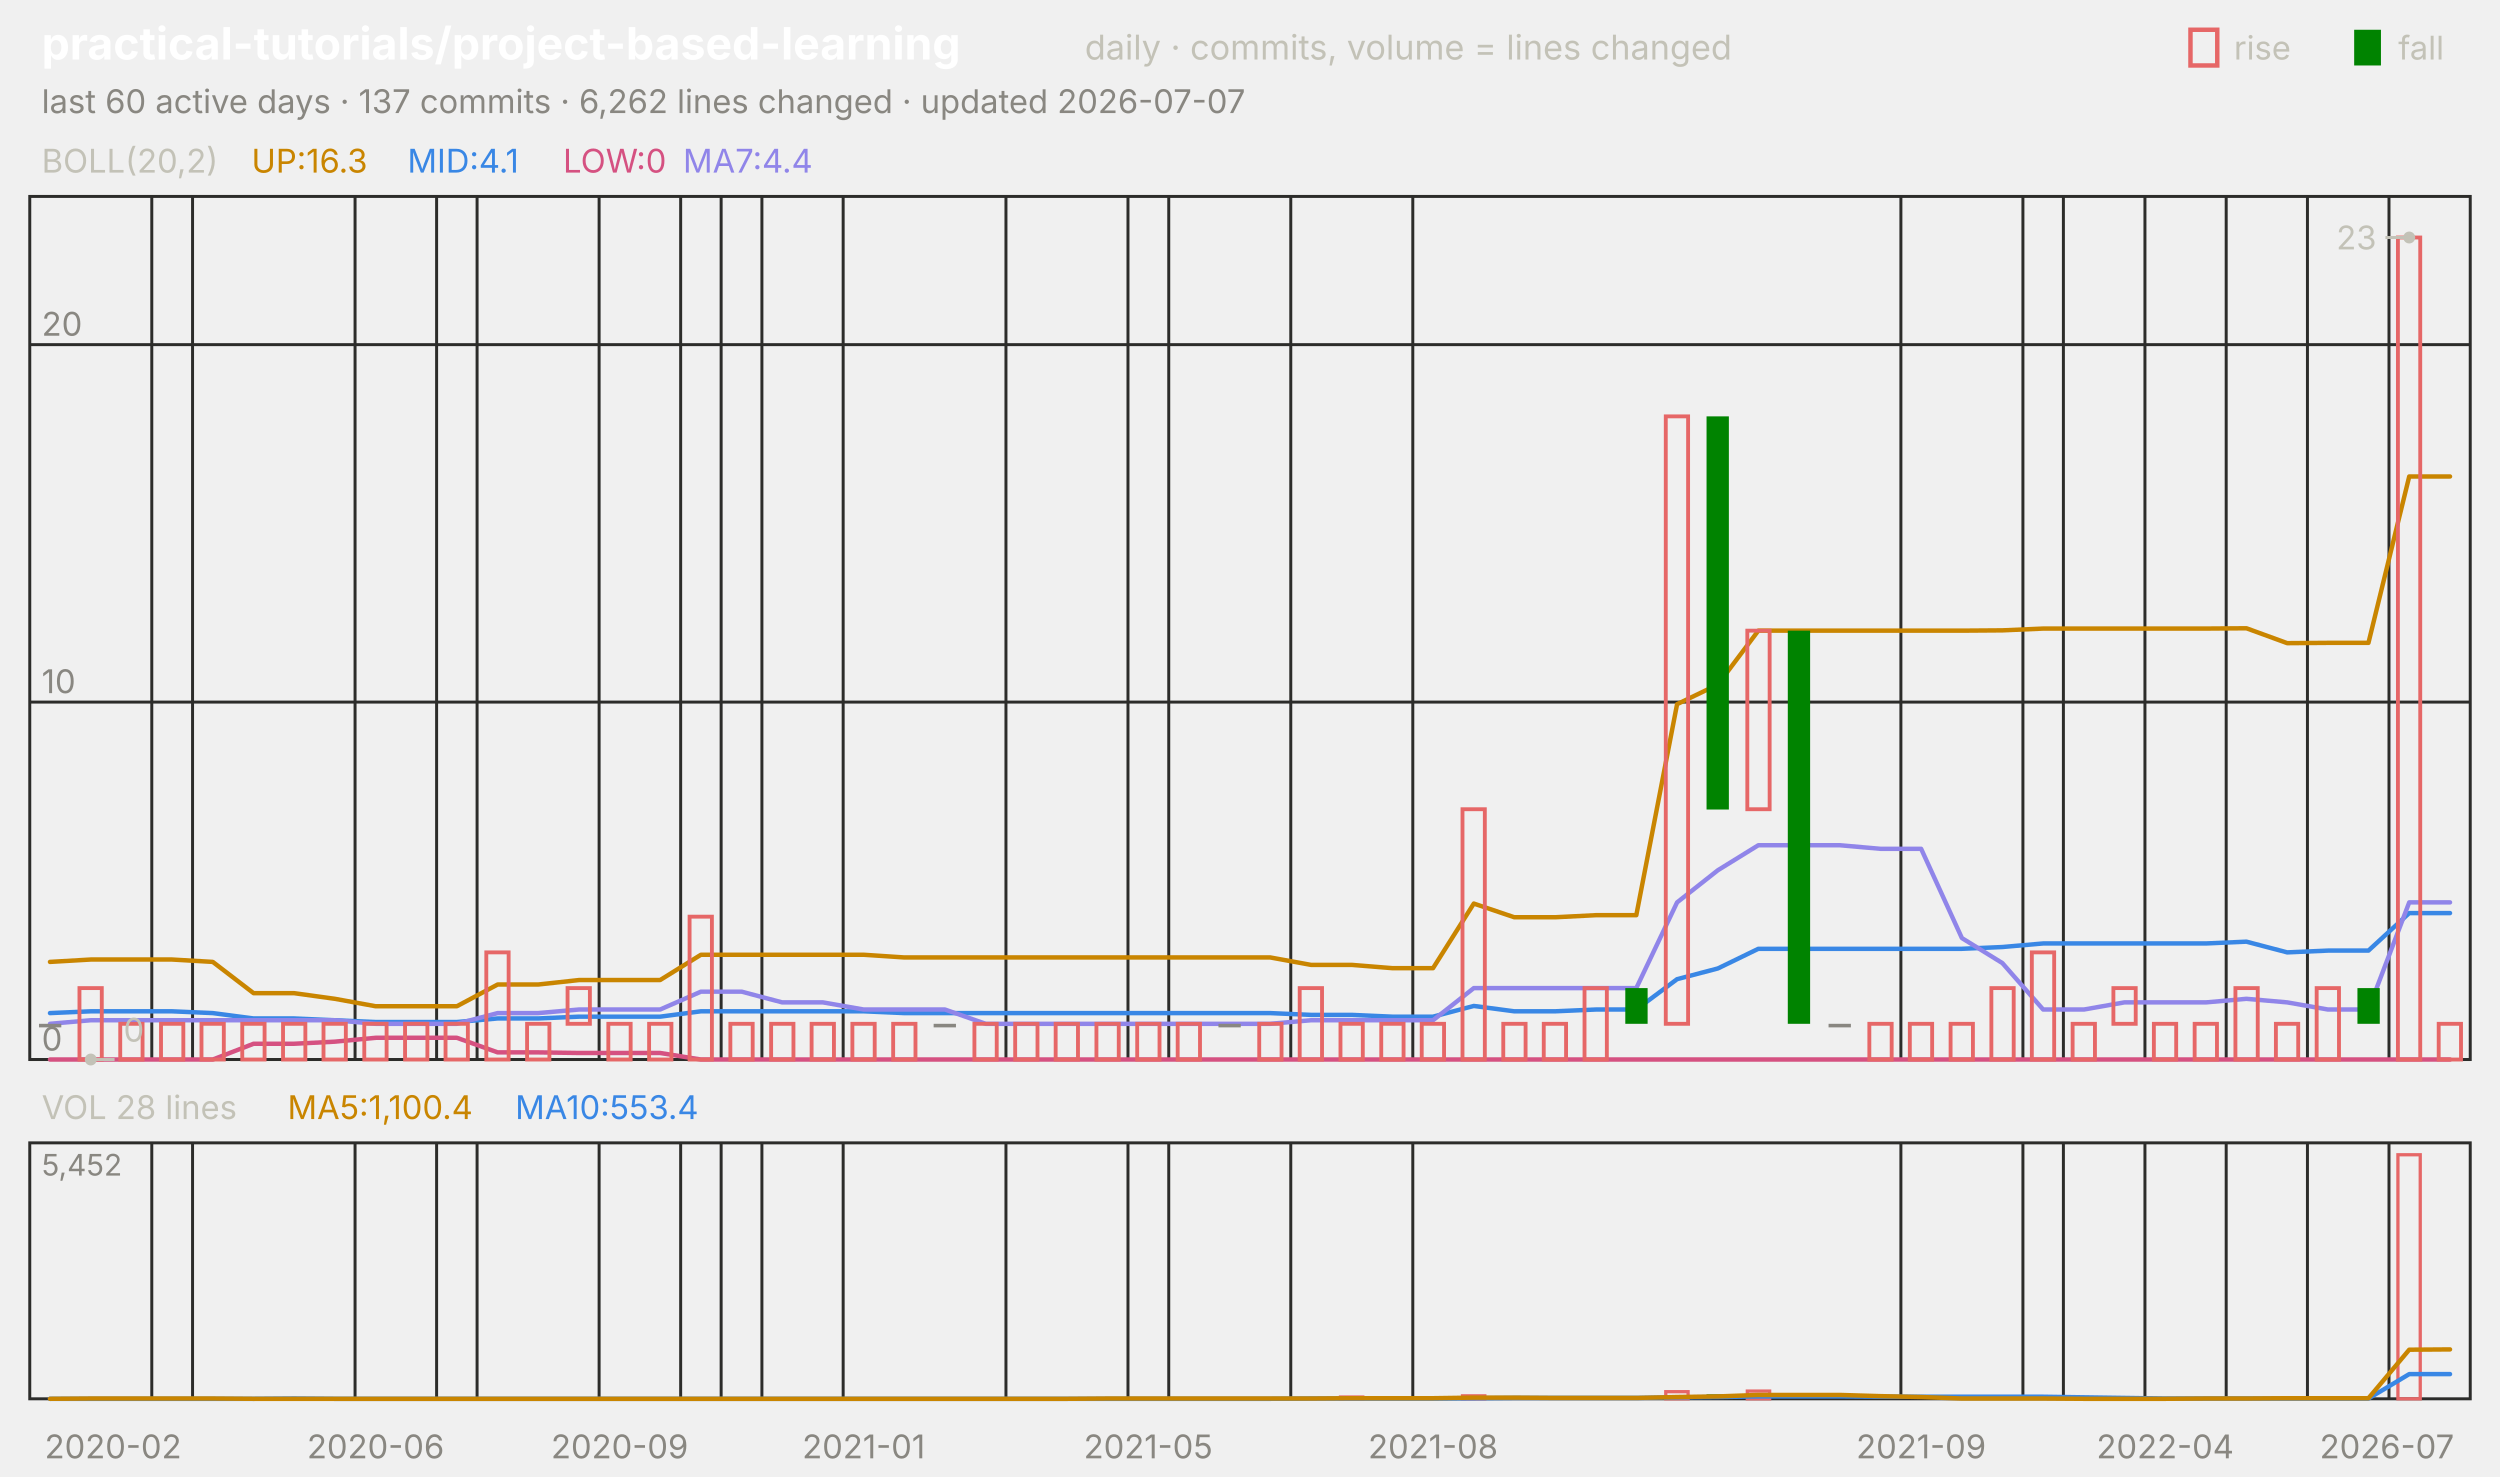
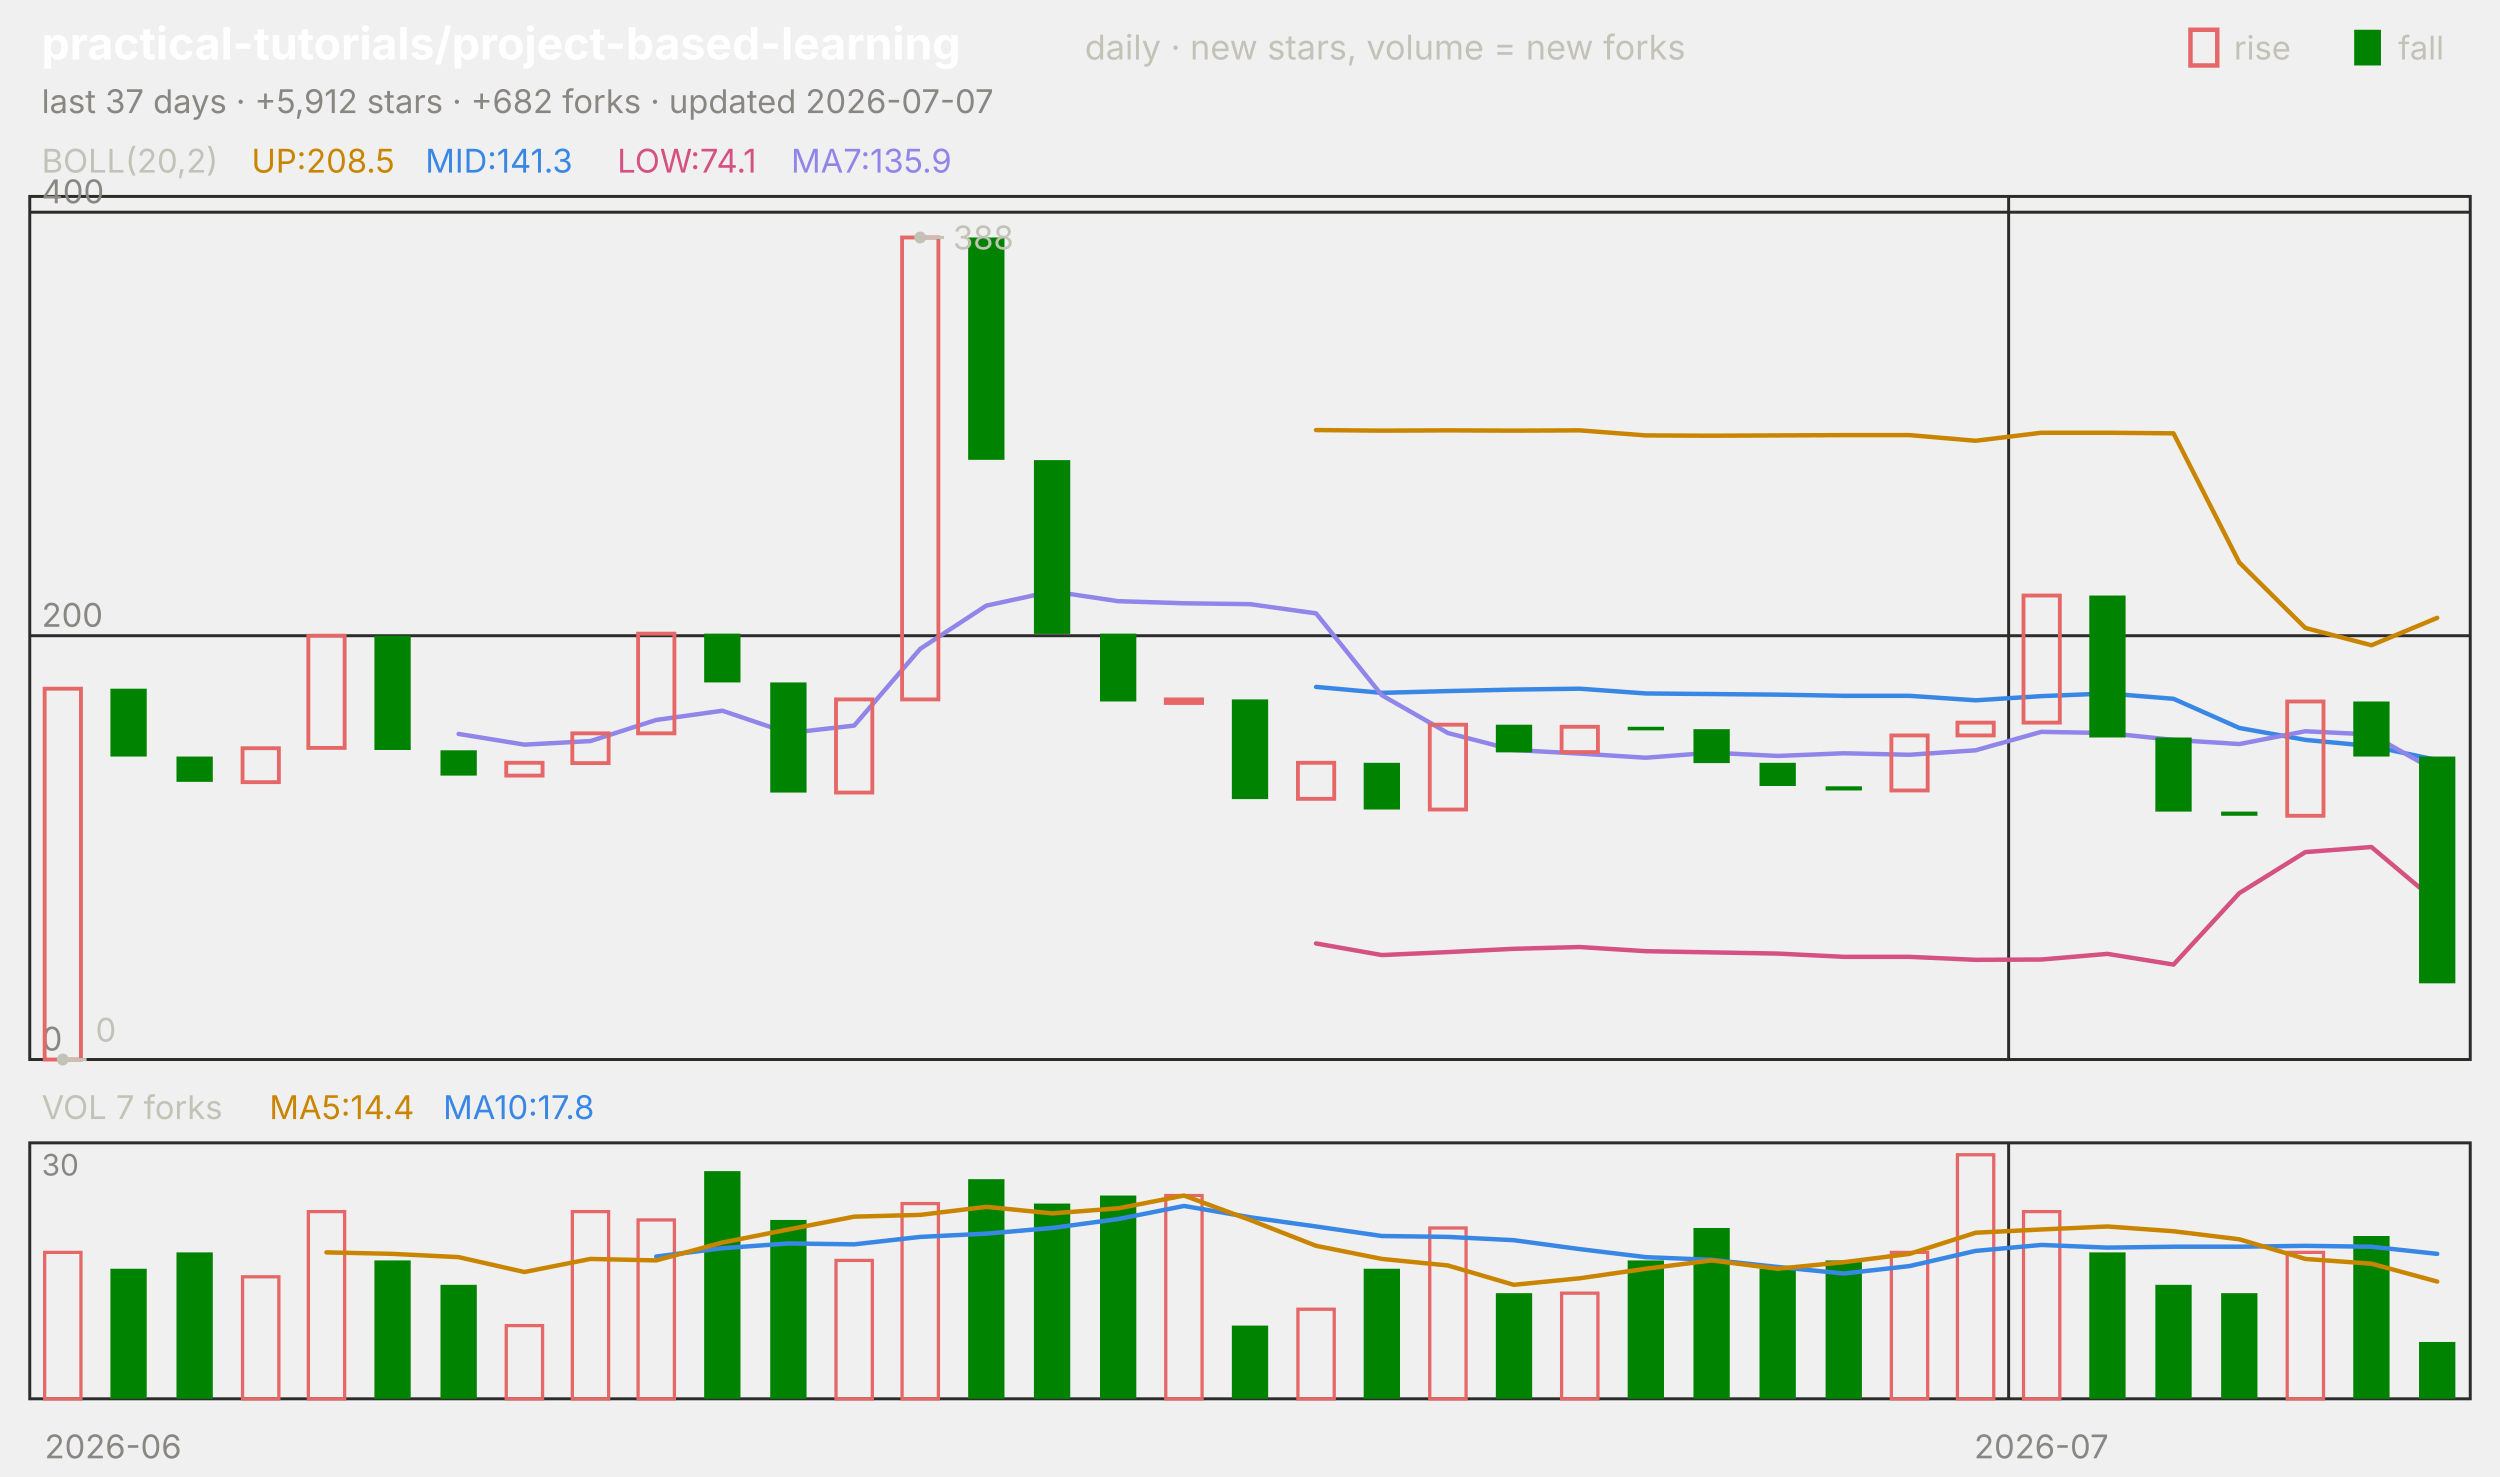
<svg xmlns="http://www.w3.org/2000/svg" viewBox="0 0 840 496" width="840" height="496" font-family="-apple-system,'Segoe UI',system-ui,sans-serif" role="img" aria-label="practical-tutorials/project-based-learning candlestick chart">
  <text x="14.0" y="20.0" font-size="15" fill="#ffffff" font-weight="650">practical-tutorials/project-based-learning</text>
-   <text x="364.5" y="20.0" font-size="11.5" fill="#c3c2b7">daily · commits, volume = lines changed</text>
+   <text x="364.5" y="20.0" font-size="11.5" fill="#c3c2b7">daily · new stars, volume = new forks</text>
  <text x="805.8" y="20.0" font-size="11.0" fill="#c3c2b7">fall</text>
  <rect x="791" y="10" width="9" height="12" fill="#008300" />
  <text x="750.6" y="20.0" font-size="11.0" fill="#c3c2b7">rise</text>
  <rect x="736" y="10" width="9" height="12" fill="none" stroke="#e66767" stroke-width="1.5" />
-   <text x="14.0" y="38.0" font-size="11.0" fill="#898781">last 60 active days · 137 commits · 6,262 lines changed · updated 2026-07-07</text>
+   <text x="14.0" y="38.0" font-size="11.0" fill="#898781">last 37 days · +5,912 stars · +682 forks · updated 2026-07-07</text>
  <rect x="10" y="66" width="820" height="290" fill="none" stroke="#2c2c2a" />
  <rect x="10" y="384" width="820" height="86" fill="none" stroke="#2c2c2a" />
-   <text x="38.0" y="490.0" font-size="11.0" fill="#898781" text-anchor="middle">2020-02</text>
-   <line x1="51.0" y1="66.0" x2="51.0" y2="356.0" stroke="#2c2c2a" stroke-width="1.0" />
-   <line x1="51.0" y1="384.0" x2="51.0" y2="470.0" stroke="#2c2c2a" stroke-width="1.0" />
-   <line x1="64.7" y1="66.0" x2="64.7" y2="356.0" stroke="#2c2c2a" stroke-width="1.0" />
-   <line x1="64.7" y1="384.0" x2="64.7" y2="470.0" stroke="#2c2c2a" stroke-width="1.0" />
-   <line x1="119.3" y1="66.0" x2="119.3" y2="356.0" stroke="#2c2c2a" stroke-width="1.0" />
-   <line x1="119.3" y1="384.0" x2="119.3" y2="470.0" stroke="#2c2c2a" stroke-width="1.0" />
-   <text x="126.2" y="490.0" font-size="11.0" fill="#898781" text-anchor="middle">2020-06</text>
-   <line x1="146.7" y1="66.0" x2="146.7" y2="356.0" stroke="#2c2c2a" stroke-width="1.0" />
-   <line x1="146.7" y1="384.0" x2="146.7" y2="470.0" stroke="#2c2c2a" stroke-width="1.0" />
-   <line x1="160.3" y1="66.0" x2="160.3" y2="356.0" stroke="#2c2c2a" stroke-width="1.0" />
-   <line x1="160.3" y1="384.0" x2="160.3" y2="470.0" stroke="#2c2c2a" stroke-width="1.0" />
-   <line x1="201.3" y1="66.0" x2="201.3" y2="356.0" stroke="#2c2c2a" stroke-width="1.0" />
-   <line x1="201.3" y1="384.0" x2="201.3" y2="470.0" stroke="#2c2c2a" stroke-width="1.0" />
-   <text x="208.2" y="490.0" font-size="11.0" fill="#898781" text-anchor="middle">2020-09</text>
-   <line x1="228.7" y1="66.0" x2="228.7" y2="356.0" stroke="#2c2c2a" stroke-width="1.0" />
-   <line x1="228.7" y1="384.0" x2="228.7" y2="470.0" stroke="#2c2c2a" stroke-width="1.0" />
-   <line x1="242.3" y1="66.0" x2="242.3" y2="356.0" stroke="#2c2c2a" stroke-width="1.0" />
-   <line x1="242.3" y1="384.0" x2="242.3" y2="470.0" stroke="#2c2c2a" stroke-width="1.0" />
-   <line x1="256.0" y1="66.0" x2="256.0" y2="356.0" stroke="#2c2c2a" stroke-width="1.0" />
-   <line x1="256.0" y1="384.0" x2="256.0" y2="470.0" stroke="#2c2c2a" stroke-width="1.0" />
-   <line x1="283.3" y1="66.0" x2="283.3" y2="356.0" stroke="#2c2c2a" stroke-width="1.0" />
-   <line x1="283.3" y1="384.0" x2="283.3" y2="470.0" stroke="#2c2c2a" stroke-width="1.0" />
-   <text x="290.2" y="490.0" font-size="11.0" fill="#898781" text-anchor="middle">2021-01</text>
-   <line x1="338.0" y1="66.0" x2="338.0" y2="356.0" stroke="#2c2c2a" stroke-width="1.0" />
-   <line x1="338.0" y1="384.0" x2="338.0" y2="470.0" stroke="#2c2c2a" stroke-width="1.0" />
-   <line x1="379.0" y1="66.0" x2="379.0" y2="356.0" stroke="#2c2c2a" stroke-width="1.0" />
-   <line x1="379.0" y1="384.0" x2="379.0" y2="470.0" stroke="#2c2c2a" stroke-width="1.0" />
-   <text x="385.8" y="490.0" font-size="11.0" fill="#898781" text-anchor="middle">2021-05</text>
-   <line x1="392.7" y1="66.0" x2="392.7" y2="356.0" stroke="#2c2c2a" stroke-width="1.0" />
-   <line x1="392.7" y1="384.0" x2="392.7" y2="470.0" stroke="#2c2c2a" stroke-width="1.0" />
-   <line x1="433.7" y1="66.0" x2="433.7" y2="356.0" stroke="#2c2c2a" stroke-width="1.0" />
-   <line x1="433.7" y1="384.0" x2="433.7" y2="470.0" stroke="#2c2c2a" stroke-width="1.0" />
-   <line x1="474.7" y1="66.0" x2="474.7" y2="356.0" stroke="#2c2c2a" stroke-width="1.0" />
-   <line x1="474.7" y1="384.0" x2="474.7" y2="470.0" stroke="#2c2c2a" stroke-width="1.0" />
-   <text x="481.5" y="490.0" font-size="11.0" fill="#898781" text-anchor="middle">2021-08</text>
-   <line x1="638.7" y1="66.0" x2="638.7" y2="356.0" stroke="#2c2c2a" stroke-width="1.0" />
-   <line x1="638.7" y1="384.0" x2="638.7" y2="470.0" stroke="#2c2c2a" stroke-width="1.0" />
-   <text x="645.5" y="490.0" font-size="11.0" fill="#898781" text-anchor="middle">2021-09</text>
-   <line x1="679.7" y1="66.0" x2="679.7" y2="356.0" stroke="#2c2c2a" stroke-width="1.0" />
-   <line x1="679.7" y1="384.0" x2="679.7" y2="470.0" stroke="#2c2c2a" stroke-width="1.0" />
-   <line x1="693.3" y1="66.0" x2="693.3" y2="356.0" stroke="#2c2c2a" stroke-width="1.0" />
-   <line x1="693.3" y1="384.0" x2="693.3" y2="470.0" stroke="#2c2c2a" stroke-width="1.0" />
-   <line x1="720.7" y1="66.0" x2="720.7" y2="356.0" stroke="#2c2c2a" stroke-width="1.0" />
-   <line x1="720.7" y1="384.0" x2="720.7" y2="470.0" stroke="#2c2c2a" stroke-width="1.0" />
-   <text x="727.5" y="490.0" font-size="11.0" fill="#898781" text-anchor="middle">2022-04</text>
-   <line x1="748.0" y1="66.0" x2="748.0" y2="356.0" stroke="#2c2c2a" stroke-width="1.0" />
-   <line x1="748.0" y1="384.0" x2="748.0" y2="470.0" stroke="#2c2c2a" stroke-width="1.0" />
-   <line x1="775.3" y1="66.0" x2="775.3" y2="356.0" stroke="#2c2c2a" stroke-width="1.0" />
-   <line x1="775.3" y1="384.0" x2="775.3" y2="470.0" stroke="#2c2c2a" stroke-width="1.0" />
-   <line x1="802.7" y1="66.0" x2="802.7" y2="356.0" stroke="#2c2c2a" stroke-width="1.0" />
-   <line x1="802.7" y1="384.0" x2="802.7" y2="470.0" stroke="#2c2c2a" stroke-width="1.0" />
-   <text x="802.0" y="490.0" font-size="11.0" fill="#898781" text-anchor="middle">2026-07</text>
+   <text x="38.0" y="490.0" font-size="11.0" fill="#898781" text-anchor="middle">2026-06</text>
+   <line x1="674.9" y1="66.0" x2="674.9" y2="356.0" stroke="#2c2c2a" stroke-width="1.0" />
+   <line x1="674.9" y1="384.0" x2="674.9" y2="470.0" stroke="#2c2c2a" stroke-width="1.0" />
+   <text x="685.9" y="490.0" font-size="11.0" fill="#898781" text-anchor="middle">2026-07</text>
  <text x="14.0" y="58.0" font-size="11.0" fill="#c3c2b7">BOLL(20,2)</text>
-   <text x="84.5" y="58.0" font-size="11.0" fill="#c98500">UP:16.3</text>
-   <text x="136.9" y="58.0" font-size="11.0" fill="#3987e5">MID:4.1</text>
-   <text x="189.2" y="58.0" font-size="11.0" fill="#d55181">LOW:0</text>
-   <text x="229.5" y="58.0" font-size="11.0" fill="#9085e9">MA7:4.4</text>
+   <text x="84.5" y="58.0" font-size="11.0" fill="#c98500">UP:208.5</text>
+   <text x="142.9" y="58.0" font-size="11.0" fill="#3987e5">MID:141.3</text>
+   <text x="207.4" y="58.0" font-size="11.0" fill="#d55181">LOW:74.1</text>
+   <text x="265.8" y="58.0" font-size="11.0" fill="#9085e9">MA7:135.9</text>
  <line x1="10.0" y1="356.0" x2="830.0" y2="356.0" stroke="#2c2c2a" stroke-width="1.0" />
  <text x="14.0" y="353.0" font-size="11.0" fill="#898781">0</text>
-   <line x1="10.0" y1="235.9" x2="830.0" y2="235.9" stroke="#2c2c2a" stroke-width="1.0" />
-   <text x="14.0" y="232.9" font-size="11.0" fill="#898781">10</text>
-   <line x1="10.0" y1="115.8" x2="830.0" y2="115.8" stroke="#2c2c2a" stroke-width="1.0" />
-   <text x="14.0" y="112.8" font-size="11.0" fill="#898781">20</text>
-   <polyline points="16.8,323.2 30.5,322.4 44.2,322.4 57.8,322.4 71.5,323.2 85.2,333.7 98.8,333.7 112.5,335.6 126.2,338.1 139.8,338.1 153.5,338.1 167.2,330.8 180.8,330.8 194.5,329.3 208.2,329.3 221.8,329.3 235.5,320.8 249.2,320.8 262.8,320.8 276.5,320.8 290.2,320.8 303.8,321.7 317.5,321.7 331.2,321.7 344.8,321.7 358.5,321.7 372.2,321.7 385.8,321.7 399.5,321.7 413.2,321.7 426.8,321.7 440.5,324.2 454.2,324.2 467.8,325.3 481.5,325.3 495.2,303.6 508.8,308.2 522.5,308.2 536.2,307.5 549.8,307.5 563.5,236.6 577.2,230.0 590.8,211.9 604.5,211.9 618.2,211.9 631.8,211.9 645.5,211.9 659.2,211.9 672.8,211.8 686.5,211.2 700.2,211.2 713.8,211.2 727.5,211.2 741.2,211.2 754.8,211.1 768.5,216.1 782.2,216.0 795.8,216.0 809.5,160.1 823.2,160.1" fill="none" stroke="#c98500" stroke-width="1.5" stroke-linejoin="round" stroke-linecap="round" />
-   <polyline points="16.8,340.4 30.5,339.8 44.2,339.8 57.8,339.8 71.5,340.4 85.2,342.2 98.8,342.2 112.5,342.8 126.2,343.4 139.8,343.4 153.5,343.4 167.2,342.2 180.8,342.2 194.5,341.6 208.2,341.6 221.8,341.6 235.5,339.8 249.2,339.8 262.8,339.8 276.5,339.8 290.2,339.8 303.8,340.4 317.5,340.4 331.2,340.4 344.8,340.4 358.5,340.4 372.2,340.4 385.8,340.4 399.5,340.4 413.2,340.4 426.8,340.4 440.5,341.0 454.2,341.0 467.8,341.6 481.5,341.6 495.2,338.0 508.8,339.8 522.5,339.8 536.2,339.2 549.8,339.2 563.5,329.0 577.2,325.4 590.8,318.8 604.5,318.8 618.2,318.8 631.8,318.8 645.5,318.8 659.2,318.8 672.8,318.2 686.5,317.0 700.2,317.0 713.8,317.0 727.5,317.0 741.2,317.0 754.8,316.4 768.5,320.0 782.2,319.4 795.8,319.4 809.5,306.8 823.2,306.8" fill="none" stroke="#3987e5" stroke-width="1.5" stroke-linejoin="round" stroke-linecap="round" />
-   <polyline points="16.8,356.0 30.5,356.0 44.2,356.0 57.8,356.0 71.5,356.0 85.2,350.7 98.8,350.7 112.5,350.0 126.2,348.7 139.8,348.7 153.5,348.7 167.2,353.6 180.8,353.6 194.5,353.8 208.2,353.8 221.8,353.8 235.5,356.0 249.2,356.0 262.8,356.0 276.5,356.0 290.2,356.0 303.8,356.0 317.5,356.0 331.2,356.0 344.8,356.0 358.5,356.0 372.2,356.0 385.8,356.0 399.5,356.0 413.2,356.0 426.8,356.0 440.5,356.0 454.2,356.0 467.8,356.0 481.5,356.0 495.2,356.0 508.8,356.0 522.5,356.0 536.2,356.0 549.8,356.0 563.5,356.0 577.2,356.0 590.8,356.0 604.5,356.0 618.2,356.0 631.8,356.0 645.5,356.0 659.2,356.0 672.8,356.0 686.5,356.0 700.2,356.0 713.8,356.0 727.5,356.0 741.2,356.0 754.8,356.0 768.5,356.0 782.2,356.0 795.8,356.0 809.5,356.0 823.2,356.0" fill="none" stroke="#d55181" stroke-width="1.5" stroke-linejoin="round" stroke-linecap="round" />
-   <polyline points="16.8,344.0 30.5,342.8 44.2,342.8 57.8,342.8 71.5,342.8 85.2,342.8 98.8,342.8 112.5,342.8 126.2,344.0 139.8,344.0 153.5,344.0 167.2,340.4 180.8,340.4 194.5,339.2 208.2,339.2 221.8,339.2 235.5,333.2 249.2,333.2 262.8,336.8 276.5,336.8 290.2,339.2 303.8,339.2 317.5,339.2 331.2,344.0 344.8,344.0 358.5,344.0 372.2,344.0 385.8,344.0 399.5,344.0 413.2,344.0 426.8,344.0 440.5,342.8 454.2,342.8 467.8,342.8 481.5,342.8 495.2,332.0 508.8,332.0 522.5,332.0 536.2,332.0 549.8,332.0 563.5,303.2 577.2,292.4 590.8,284.0 604.5,284.0 618.2,284.0 631.8,285.2 645.5,285.2 659.2,315.2 672.8,323.6 686.5,339.2 700.2,339.2 713.8,336.8 727.5,336.8 741.2,336.8 754.8,335.6 768.5,336.8 782.2,339.2 795.8,339.2 809.5,303.2 823.2,303.2" fill="none" stroke="#9085e9" stroke-width="1.5" stroke-linejoin="round" stroke-linecap="round" />
-   <rect x="13.1" y="344.0" width="7.5" height="1.2" fill="#898781" />
-   <rect x="26.7" y="332.0" width="7.5" height="24.0" fill="none" stroke="#e66767" stroke-width="1.3" />
-   <rect x="40.4" y="344.0" width="7.5" height="12.0" fill="none" stroke="#e66767" stroke-width="1.3" />
-   <rect x="54.1" y="344.0" width="7.5" height="12.0" fill="none" stroke="#e66767" stroke-width="1.3" />
-   <rect x="67.7" y="344.0" width="7.5" height="12.0" fill="none" stroke="#e66767" stroke-width="1.3" />
-   <rect x="81.4" y="344.0" width="7.5" height="12.0" fill="none" stroke="#e66767" stroke-width="1.3" />
-   <rect x="95.1" y="344.0" width="7.5" height="12.0" fill="none" stroke="#e66767" stroke-width="1.3" />
-   <rect x="108.7" y="344.0" width="7.5" height="12.0" fill="none" stroke="#e66767" stroke-width="1.3" />
-   <rect x="122.4" y="344.0" width="7.5" height="12.0" fill="none" stroke="#e66767" stroke-width="1.3" />
-   <rect x="136.1" y="344.0" width="7.5" height="12.0" fill="none" stroke="#e66767" stroke-width="1.3" />
-   <rect x="149.7" y="344.0" width="7.5" height="12.0" fill="none" stroke="#e66767" stroke-width="1.3" />
-   <rect x="163.4" y="320.0" width="7.5" height="36.0" fill="none" stroke="#e66767" stroke-width="1.3" />
-   <rect x="177.1" y="344.0" width="7.5" height="12.0" fill="none" stroke="#e66767" stroke-width="1.3" />
-   <rect x="190.7" y="332.0" width="7.5" height="12.0" fill="none" stroke="#e66767" stroke-width="1.3" />
-   <rect x="204.4" y="344.0" width="7.5" height="12.0" fill="none" stroke="#e66767" stroke-width="1.3" />
-   <rect x="218.1" y="344.0" width="7.5" height="12.0" fill="none" stroke="#e66767" stroke-width="1.3" />
-   <rect x="231.7" y="308.0" width="7.5" height="48.0" fill="none" stroke="#e66767" stroke-width="1.3" />
-   <rect x="245.4" y="344.0" width="7.5" height="12.0" fill="none" stroke="#e66767" stroke-width="1.3" />
-   <rect x="259.1" y="344.0" width="7.5" height="12.0" fill="none" stroke="#e66767" stroke-width="1.3" />
-   <rect x="272.7" y="344.0" width="7.5" height="12.0" fill="none" stroke="#e66767" stroke-width="1.3" />
-   <rect x="286.4" y="344.0" width="7.5" height="12.0" fill="none" stroke="#e66767" stroke-width="1.3" />
-   <rect x="300.1" y="344.0" width="7.5" height="12.0" fill="none" stroke="#e66767" stroke-width="1.3" />
-   <rect x="313.7" y="344.0" width="7.5" height="1.2" fill="#898781" />
-   <rect x="327.4" y="344.0" width="7.5" height="12.0" fill="none" stroke="#e66767" stroke-width="1.3" />
-   <rect x="341.1" y="344.0" width="7.5" height="12.0" fill="none" stroke="#e66767" stroke-width="1.3" />
-   <rect x="354.7" y="344.0" width="7.5" height="12.0" fill="none" stroke="#e66767" stroke-width="1.3" />
-   <rect x="368.4" y="344.0" width="7.5" height="12.0" fill="none" stroke="#e66767" stroke-width="1.3" />
-   <rect x="382.1" y="344.0" width="7.5" height="12.0" fill="none" stroke="#e66767" stroke-width="1.3" />
-   <rect x="395.7" y="344.0" width="7.5" height="12.0" fill="none" stroke="#e66767" stroke-width="1.3" />
-   <rect x="409.4" y="344.0" width="7.5" height="1.2" fill="#898781" />
-   <rect x="423.1" y="344.0" width="7.5" height="12.0" fill="none" stroke="#e66767" stroke-width="1.3" />
-   <rect x="436.7" y="332.0" width="7.5" height="24.0" fill="none" stroke="#e66767" stroke-width="1.3" />
-   <rect x="450.4" y="344.0" width="7.5" height="12.0" fill="none" stroke="#e66767" stroke-width="1.3" />
-   <rect x="464.1" y="344.0" width="7.5" height="12.0" fill="none" stroke="#e66767" stroke-width="1.3" />
-   <rect x="477.7" y="344.0" width="7.5" height="12.0" fill="none" stroke="#e66767" stroke-width="1.3" />
-   <rect x="491.4" y="271.9" width="7.5" height="84.1" fill="none" stroke="#e66767" stroke-width="1.3" />
-   <rect x="505.1" y="344.0" width="7.5" height="12.0" fill="none" stroke="#e66767" stroke-width="1.3" />
-   <rect x="518.7" y="344.0" width="7.5" height="12.0" fill="none" stroke="#e66767" stroke-width="1.3" />
-   <rect x="532.4" y="332.0" width="7.5" height="24.0" fill="none" stroke="#e66767" stroke-width="1.3" />
-   <rect x="546.1" y="332.0" width="7.5" height="12.0" fill="#008300" />
-   <rect x="559.7" y="139.9" width="7.5" height="204.1" fill="none" stroke="#e66767" stroke-width="1.3" />
-   <rect x="573.4" y="139.9" width="7.5" height="132.1" fill="#008300" />
-   <rect x="587.1" y="211.9" width="7.5" height="60.0" fill="none" stroke="#e66767" stroke-width="1.3" />
-   <rect x="600.7" y="211.9" width="7.5" height="132.1" fill="#008300" />
-   <rect x="614.4" y="344.0" width="7.5" height="1.2" fill="#898781" />
-   <rect x="628.1" y="344.0" width="7.5" height="12.0" fill="none" stroke="#e66767" stroke-width="1.3" />
-   <rect x="641.7" y="344.0" width="7.5" height="12.0" fill="none" stroke="#e66767" stroke-width="1.3" />
-   <rect x="655.4" y="344.0" width="7.5" height="12.0" fill="none" stroke="#e66767" stroke-width="1.3" />
-   <rect x="669.1" y="332.0" width="7.5" height="24.0" fill="none" stroke="#e66767" stroke-width="1.3" />
-   <rect x="682.7" y="320.0" width="7.5" height="36.0" fill="none" stroke="#e66767" stroke-width="1.3" />
-   <rect x="696.4" y="344.0" width="7.5" height="12.0" fill="none" stroke="#e66767" stroke-width="1.3" />
-   <rect x="710.1" y="332.0" width="7.5" height="12.0" fill="none" stroke="#e66767" stroke-width="1.3" />
-   <rect x="723.7" y="344.0" width="7.5" height="12.0" fill="none" stroke="#e66767" stroke-width="1.3" />
-   <rect x="737.4" y="344.0" width="7.5" height="12.0" fill="none" stroke="#e66767" stroke-width="1.3" />
-   <rect x="751.1" y="332.0" width="7.5" height="24.0" fill="none" stroke="#e66767" stroke-width="1.3" />
-   <rect x="764.7" y="344.0" width="7.5" height="12.0" fill="none" stroke="#e66767" stroke-width="1.3" />
-   <rect x="778.4" y="332.0" width="7.5" height="24.0" fill="none" stroke="#e66767" stroke-width="1.3" />
-   <rect x="792.1" y="332.0" width="7.5" height="12.0" fill="#008300" />
-   <rect x="805.7" y="79.8" width="7.5" height="276.2" fill="none" stroke="#e66767" stroke-width="1.3" />
-   <rect x="819.4" y="344.0" width="7.5" height="12.0" fill="none" stroke="#e66767" stroke-width="1.3" />
-   <circle cx="809.5" cy="79.8" r="2" fill="#c3c2b7" />
-   <line x1="809.5" y1="79.8" x2="801.5" y2="79.8" stroke="#c3c2b7" stroke-width="1.0" />
-   <text x="798.5" y="83.8" font-size="11.0" fill="#c3c2b7" text-anchor="end">23</text>
-   <circle cx="30.5" cy="356.0" r="2" fill="#c3c2b7" />
-   <line x1="30.5" y1="356.0" x2="38.5" y2="356.0" stroke="#c3c2b7" stroke-width="1.0" />
-   <text x="41.5" y="350.0" font-size="11.0" fill="#c3c2b7">0</text>
-   <text x="14.0" y="376.0" font-size="11.0" fill="#c3c2b7">VOL 28 lines</text>
-   <text x="96.6" y="376.0" font-size="11.0" fill="#c98500">MA5:1,100.4</text>
-   <text x="173.1" y="376.0" font-size="11.0" fill="#3987e5">MA10:553.4</text>
-   <text x="14.0" y="395.0" font-size="10" fill="#898781">5,452</text>
-   <rect x="450.4" y="469.4" width="7.5" height="0.6" fill="none" stroke="#e66767" stroke-width="1.1" />
-   <rect x="491.4" y="469.0" width="7.5" height="1.0" fill="none" stroke="#e66767" stroke-width="1.1" />
-   <rect x="559.7" y="467.6" width="7.5" height="2.4" fill="none" stroke="#e66767" stroke-width="1.1" />
-   <rect x="573.4" y="468.5" width="7.5" height="1.5" fill="#008300" />
-   <rect x="587.1" y="467.4" width="7.5" height="2.6" fill="none" stroke="#e66767" stroke-width="1.1" />
-   <rect x="805.7" y="388.0" width="7.5" height="82.0" fill="none" stroke="#e66767" stroke-width="1.1" />
-   <polyline points="16.8,470.0 30.5,470.0 44.2,470.0 57.8,470.0 71.5,470.0 85.2,470.0 98.8,469.9 112.5,470.0 126.2,470.0 139.8,470.0 153.5,470.0 167.2,470.0 180.8,470.0 194.5,470.0 208.2,470.0 221.8,470.0 235.5,470.0 249.2,470.0 262.8,470.0 276.5,470.0 290.2,470.0 303.8,470.0 317.5,470.0 331.2,470.0 344.8,470.0 358.5,470.0 372.2,470.0 385.8,470.0 399.5,470.0 413.2,470.0 426.8,470.0 440.5,469.9 454.2,469.9 467.8,469.9 481.5,469.9 495.2,469.8 508.8,469.7 522.5,469.7 536.2,469.7 549.8,469.7 563.5,469.5 577.2,469.4 590.8,469.2 604.5,469.2 618.2,469.2 631.8,469.3 645.5,469.3 659.2,469.3 672.8,469.3 686.5,469.3 700.2,469.5 713.8,469.7 727.5,469.9 741.2,469.9 754.8,469.9 768.5,469.9 782.2,469.9 795.8,469.9 809.5,461.7 823.2,461.7" fill="none" stroke="#3987e5" stroke-width="1.5" stroke-linejoin="round" stroke-linecap="round" />
-   <polyline points="16.8,470.0 30.5,469.9 44.2,469.9 57.8,469.9 71.5,469.9 85.2,470.0 98.8,470.0 112.5,470.0 126.2,470.0 139.8,470.0 153.5,470.0 167.2,470.0 180.8,470.0 194.5,470.0 208.2,470.0 221.8,470.0 235.5,470.0 249.2,470.0 262.8,470.0 276.5,470.0 290.2,470.0 303.8,470.0 317.5,470.0 331.2,470.0 344.8,470.0 358.5,470.0 372.2,469.9 385.8,469.9 399.5,469.9 413.2,469.9 426.8,469.9 440.5,469.9 454.2,469.8 467.8,469.8 481.5,469.8 495.2,469.6 508.8,469.6 522.5,469.7 536.2,469.7 549.8,469.7 563.5,469.4 577.2,469.2 590.8,468.7 604.5,468.7 618.2,468.7 631.8,469.1 645.5,469.4 659.2,469.9 672.8,469.9 686.5,469.9 700.2,470.0 713.8,470.0 727.5,470.0 741.2,469.9 754.8,469.9 768.5,469.8 782.2,469.8 795.8,469.8 809.5,453.5 823.2,453.4" fill="none" stroke="#c98500" stroke-width="1.5" stroke-linejoin="round" stroke-linecap="round" />
+   <line x1="10.0" y1="213.6" x2="830.0" y2="213.6" stroke="#2c2c2a" stroke-width="1.0" />
+   <text x="14.0" y="210.6" font-size="11.0" fill="#898781">200</text>
+   <line x1="10.0" y1="71.3" x2="830.0" y2="71.3" stroke="#2c2c2a" stroke-width="1.0" />
+   <text x="14.0" y="68.3" font-size="11.0" fill="#898781">400</text>
+   <polyline points="442.2,144.5 464.3,144.7 486.5,144.6 508.6,144.7 530.8,144.6 553.0,146.3 575.1,146.4 597.3,146.3 619.5,146.2 641.6,146.2 663.8,148.1 685.9,145.4 708.1,145.4 730.3,145.6 752.4,189.0 774.6,211.0 796.8,216.8 818.9,207.6" fill="none" stroke="#c98500" stroke-width="1.5" stroke-linejoin="round" stroke-linecap="round" />
+   <polyline points="442.2,230.8 464.3,232.8 486.5,232.2 508.6,231.7 530.8,231.4 553.0,233.0 575.1,233.2 597.3,233.4 619.5,233.8 641.6,233.8 663.8,235.3 685.9,233.9 708.1,233.0 730.3,234.8 752.4,244.6 774.6,248.6 796.8,250.7 818.9,255.4" fill="none" stroke="#3987e5" stroke-width="1.5" stroke-linejoin="round" stroke-linecap="round" />
+   <polyline points="442.2,317.0 464.3,320.9 486.5,319.9 508.6,318.8 530.8,318.2 553.0,319.6 575.1,320.0 597.3,320.4 619.5,321.5 641.6,321.5 663.8,322.5 685.9,322.4 708.1,320.5 730.3,324.1 752.4,300.1 774.6,286.3 796.8,284.6 818.9,303.2" fill="none" stroke="#d55181" stroke-width="1.5" stroke-linejoin="round" stroke-linecap="round" />
+   <polyline points="154.1,246.6 176.2,250.2 198.4,249.0 220.5,241.9 242.7,238.8 264.9,246.3 287.0,243.8 309.2,218.0 331.4,203.5 353.5,198.7 375.7,202.0 397.8,202.7 420.0,203.0 442.2,206.1 464.3,233.6 486.5,246.3 508.6,252.0 530.8,253.2 553.0,254.6 575.1,252.9 597.3,254.0 619.5,253.1 641.6,253.6 663.8,252.1 685.9,245.9 708.1,246.3 730.3,248.6 752.4,250.0 774.6,245.7 796.8,246.8 818.9,259.3" fill="none" stroke="#9085e9" stroke-width="1.5" stroke-linejoin="round" stroke-linecap="round" />
+   <rect x="15.0" y="231.4" width="12.2" height="124.6" fill="none" stroke="#e66767" stroke-width="1.3" />
+   <rect x="37.1" y="231.4" width="12.2" height="22.8" fill="#008300" />
+   <rect x="59.3" y="254.2" width="12.2" height="8.5" fill="#008300" />
+   <rect x="81.5" y="251.4" width="12.2" height="11.4" fill="none" stroke="#e66767" stroke-width="1.3" />
+   <rect x="103.6" y="213.6" width="12.2" height="37.7" fill="none" stroke="#e66767" stroke-width="1.3" />
+   <rect x="125.8" y="213.6" width="12.2" height="38.4" fill="#008300" />
+   <rect x="148.0" y="252.1" width="12.2" height="8.5" fill="#008300" />
+   <rect x="170.1" y="256.3" width="12.2" height="4.3" fill="none" stroke="#e66767" stroke-width="1.3" />
+   <rect x="192.3" y="246.4" width="12.2" height="10.0" fill="none" stroke="#e66767" stroke-width="1.3" />
+   <rect x="214.4" y="212.9" width="12.2" height="33.5" fill="none" stroke="#e66767" stroke-width="1.3" />
+   <rect x="236.6" y="212.9" width="12.2" height="16.4" fill="#008300" />
+   <rect x="258.8" y="229.3" width="12.2" height="37.0" fill="#008300" />
+   <rect x="280.9" y="235.0" width="12.2" height="31.3" fill="none" stroke="#e66767" stroke-width="1.3" />
+   <rect x="303.1" y="79.8" width="12.2" height="155.2" fill="none" stroke="#e66767" stroke-width="1.3" />
+   <rect x="325.3" y="79.8" width="12.2" height="74.7" fill="#008300" />
+   <rect x="347.4" y="154.6" width="12.2" height="58.4" fill="#008300" />
+   <rect x="369.6" y="212.9" width="12.2" height="22.8" fill="#008300" />
+   <rect x="391.7" y="235.0" width="12.2" height="1.2" fill="none" stroke="#e66767" stroke-width="1.3" />
+   <rect x="413.9" y="235.0" width="12.2" height="33.5" fill="#008300" />
+   <rect x="436.1" y="256.3" width="12.2" height="12.1" fill="none" stroke="#e66767" stroke-width="1.3" />
+   <rect x="458.2" y="256.3" width="12.2" height="15.7" fill="#008300" />
+   <rect x="480.4" y="243.5" width="12.2" height="28.5" fill="none" stroke="#e66767" stroke-width="1.3" />
+   <rect x="502.6" y="243.5" width="12.2" height="9.3" fill="#008300" />
+   <rect x="524.7" y="244.2" width="12.2" height="8.5" fill="none" stroke="#e66767" stroke-width="1.3" />
+   <rect x="546.9" y="244.2" width="12.2" height="1.2" fill="#008300" />
+   <rect x="569.0" y="245.0" width="12.2" height="11.4" fill="#008300" />
+   <rect x="591.2" y="256.3" width="12.2" height="7.8" fill="#008300" />
+   <rect x="613.4" y="264.2" width="12.2" height="1.4" fill="#008300" />
+   <rect x="635.5" y="247.1" width="12.2" height="18.5" fill="none" stroke="#e66767" stroke-width="1.3" />
+   <rect x="657.7" y="242.8" width="12.2" height="4.3" fill="none" stroke="#e66767" stroke-width="1.3" />
+   <rect x="679.9" y="200.1" width="12.2" height="42.7" fill="none" stroke="#e66767" stroke-width="1.3" />
+   <rect x="702.0" y="200.1" width="12.2" height="47.7" fill="#008300" />
+   <rect x="724.2" y="247.8" width="12.2" height="24.9" fill="#008300" />
+   <rect x="746.3" y="272.7" width="12.2" height="1.4" fill="#008300" />
+   <rect x="768.5" y="235.7" width="12.2" height="38.4" fill="none" stroke="#e66767" stroke-width="1.3" />
+   <rect x="790.7" y="235.7" width="12.2" height="18.5" fill="#008300" />
+   <rect x="812.8" y="254.2" width="12.2" height="76.2" fill="#008300" />
+   <circle cx="309.2" cy="79.8" r="2" fill="#c3c2b7" />
+   <line x1="309.2" y1="79.8" x2="317.2" y2="79.8" stroke="#c3c2b7" stroke-width="1.0" />
+   <text x="320.2" y="83.8" font-size="11.0" fill="#c3c2b7">388</text>
+   <circle cx="21.1" cy="356.0" r="2" fill="#c3c2b7" />
+   <line x1="21.1" y1="356.0" x2="29.1" y2="356.0" stroke="#c3c2b7" stroke-width="1.0" />
+   <text x="32.1" y="350.0" font-size="11.0" fill="#c3c2b7">0</text>
+   <text x="14.0" y="376.0" font-size="11.0" fill="#c3c2b7">VOL 7 forks</text>
+   <text x="90.5" y="376.0" font-size="11.0" fill="#c98500">MA5:14.4</text>
+   <text x="148.9" y="376.0" font-size="11.0" fill="#3987e5">MA10:17.8</text>
+   <text x="14.0" y="395.0" font-size="10" fill="#898781">30</text>
+   <rect x="15.0" y="420.8" width="12.2" height="49.2" fill="none" stroke="#e66767" stroke-width="1.1" />
+   <rect x="37.1" y="426.3" width="12.2" height="43.7" fill="#008300" />
+   <rect x="59.3" y="420.8" width="12.2" height="49.2" fill="#008300" />
+   <rect x="81.5" y="429.0" width="12.2" height="41.0" fill="none" stroke="#e66767" stroke-width="1.1" />
+   <rect x="103.6" y="407.1" width="12.2" height="62.9" fill="none" stroke="#e66767" stroke-width="1.1" />
+   <rect x="125.8" y="423.5" width="12.2" height="46.5" fill="#008300" />
+   <rect x="148.0" y="431.7" width="12.2" height="38.3" fill="#008300" />
+   <rect x="170.1" y="445.4" width="12.2" height="24.6" fill="none" stroke="#e66767" stroke-width="1.1" />
+   <rect x="192.3" y="407.1" width="12.2" height="62.9" fill="none" stroke="#e66767" stroke-width="1.1" />
+   <rect x="214.4" y="409.9" width="12.2" height="60.1" fill="none" stroke="#e66767" stroke-width="1.1" />
+   <rect x="236.6" y="393.5" width="12.2" height="76.5" fill="#008300" />
+   <rect x="258.8" y="409.9" width="12.2" height="60.1" fill="#008300" />
+   <rect x="280.9" y="423.5" width="12.2" height="46.5" fill="none" stroke="#e66767" stroke-width="1.1" />
+   <rect x="303.1" y="404.4" width="12.2" height="65.6" fill="none" stroke="#e66767" stroke-width="1.1" />
+   <rect x="325.3" y="396.2" width="12.2" height="73.8" fill="#008300" />
+   <rect x="347.4" y="404.4" width="12.2" height="65.6" fill="#008300" />
+   <rect x="369.6" y="401.7" width="12.2" height="68.3" fill="#008300" />
+   <rect x="391.7" y="401.7" width="12.2" height="68.3" fill="none" stroke="#e66767" stroke-width="1.1" />
+   <rect x="413.9" y="445.4" width="12.2" height="24.6" fill="#008300" />
+   <rect x="436.1" y="439.9" width="12.2" height="30.1" fill="none" stroke="#e66767" stroke-width="1.1" />
+   <rect x="458.2" y="426.3" width="12.2" height="43.7" fill="#008300" />
+   <rect x="480.4" y="412.6" width="12.2" height="57.4" fill="none" stroke="#e66767" stroke-width="1.1" />
+   <rect x="502.6" y="434.5" width="12.2" height="35.5" fill="#008300" />
+   <rect x="524.7" y="434.5" width="12.2" height="35.5" fill="none" stroke="#e66767" stroke-width="1.1" />
+   <rect x="546.9" y="423.5" width="12.2" height="46.5" fill="#008300" />
+   <rect x="569.0" y="412.6" width="12.2" height="57.4" fill="#008300" />
+   <rect x="591.2" y="426.3" width="12.2" height="43.7" fill="#008300" />
+   <rect x="613.4" y="423.5" width="12.2" height="46.5" fill="#008300" />
+   <rect x="635.5" y="420.8" width="12.2" height="49.2" fill="none" stroke="#e66767" stroke-width="1.1" />
+   <rect x="657.7" y="388.0" width="12.2" height="82.0" fill="none" stroke="#e66767" stroke-width="1.1" />
+   <rect x="679.9" y="407.1" width="12.2" height="62.9" fill="none" stroke="#e66767" stroke-width="1.1" />
+   <rect x="702.0" y="420.8" width="12.2" height="49.2" fill="#008300" />
+   <rect x="724.2" y="431.7" width="12.2" height="38.3" fill="#008300" />
+   <rect x="746.3" y="434.5" width="12.2" height="35.5" fill="#008300" />
+   <rect x="768.5" y="420.8" width="12.2" height="49.2" fill="none" stroke="#e66767" stroke-width="1.1" />
+   <rect x="790.7" y="415.3" width="12.2" height="54.7" fill="#008300" />
+   <rect x="812.8" y="450.9" width="12.2" height="19.1" fill="#008300" />
+   <polyline points="220.5,422.2 242.7,419.4 264.9,417.8 287.0,418.1 309.2,415.6 331.4,414.5 353.5,412.6 375.7,409.6 397.8,405.2 420.0,409.0 442.2,412.1 464.3,415.3 486.5,415.6 508.6,416.7 530.8,419.7 553.0,422.4 575.1,423.3 597.3,425.7 619.5,427.9 641.6,425.4 663.8,420.3 685.9,418.3 708.1,419.2 730.3,418.9 752.4,418.9 774.6,418.6 796.8,418.9 818.9,421.3" fill="none" stroke="#3987e5" stroke-width="1.5" stroke-linejoin="round" stroke-linecap="round" />
+   <polyline points="109.7,420.8 131.9,421.3 154.1,422.4 176.2,427.4 198.4,423.0 220.5,423.5 242.7,417.5 264.9,413.1 287.0,408.8 309.2,408.2 331.4,405.5 353.5,407.7 375.7,406.0 397.8,401.7 420.0,409.9 442.2,418.6 464.3,423.0 486.5,425.2 508.6,431.7 530.8,429.5 553.0,426.3 575.1,423.5 597.3,426.3 619.5,424.1 641.6,421.3 663.8,414.2 685.9,413.1 708.1,412.1 730.3,413.7 752.4,416.4 774.6,423.0 796.8,424.6 818.9,430.6" fill="none" stroke="#c98500" stroke-width="1.5" stroke-linejoin="round" stroke-linecap="round" />
</svg>
